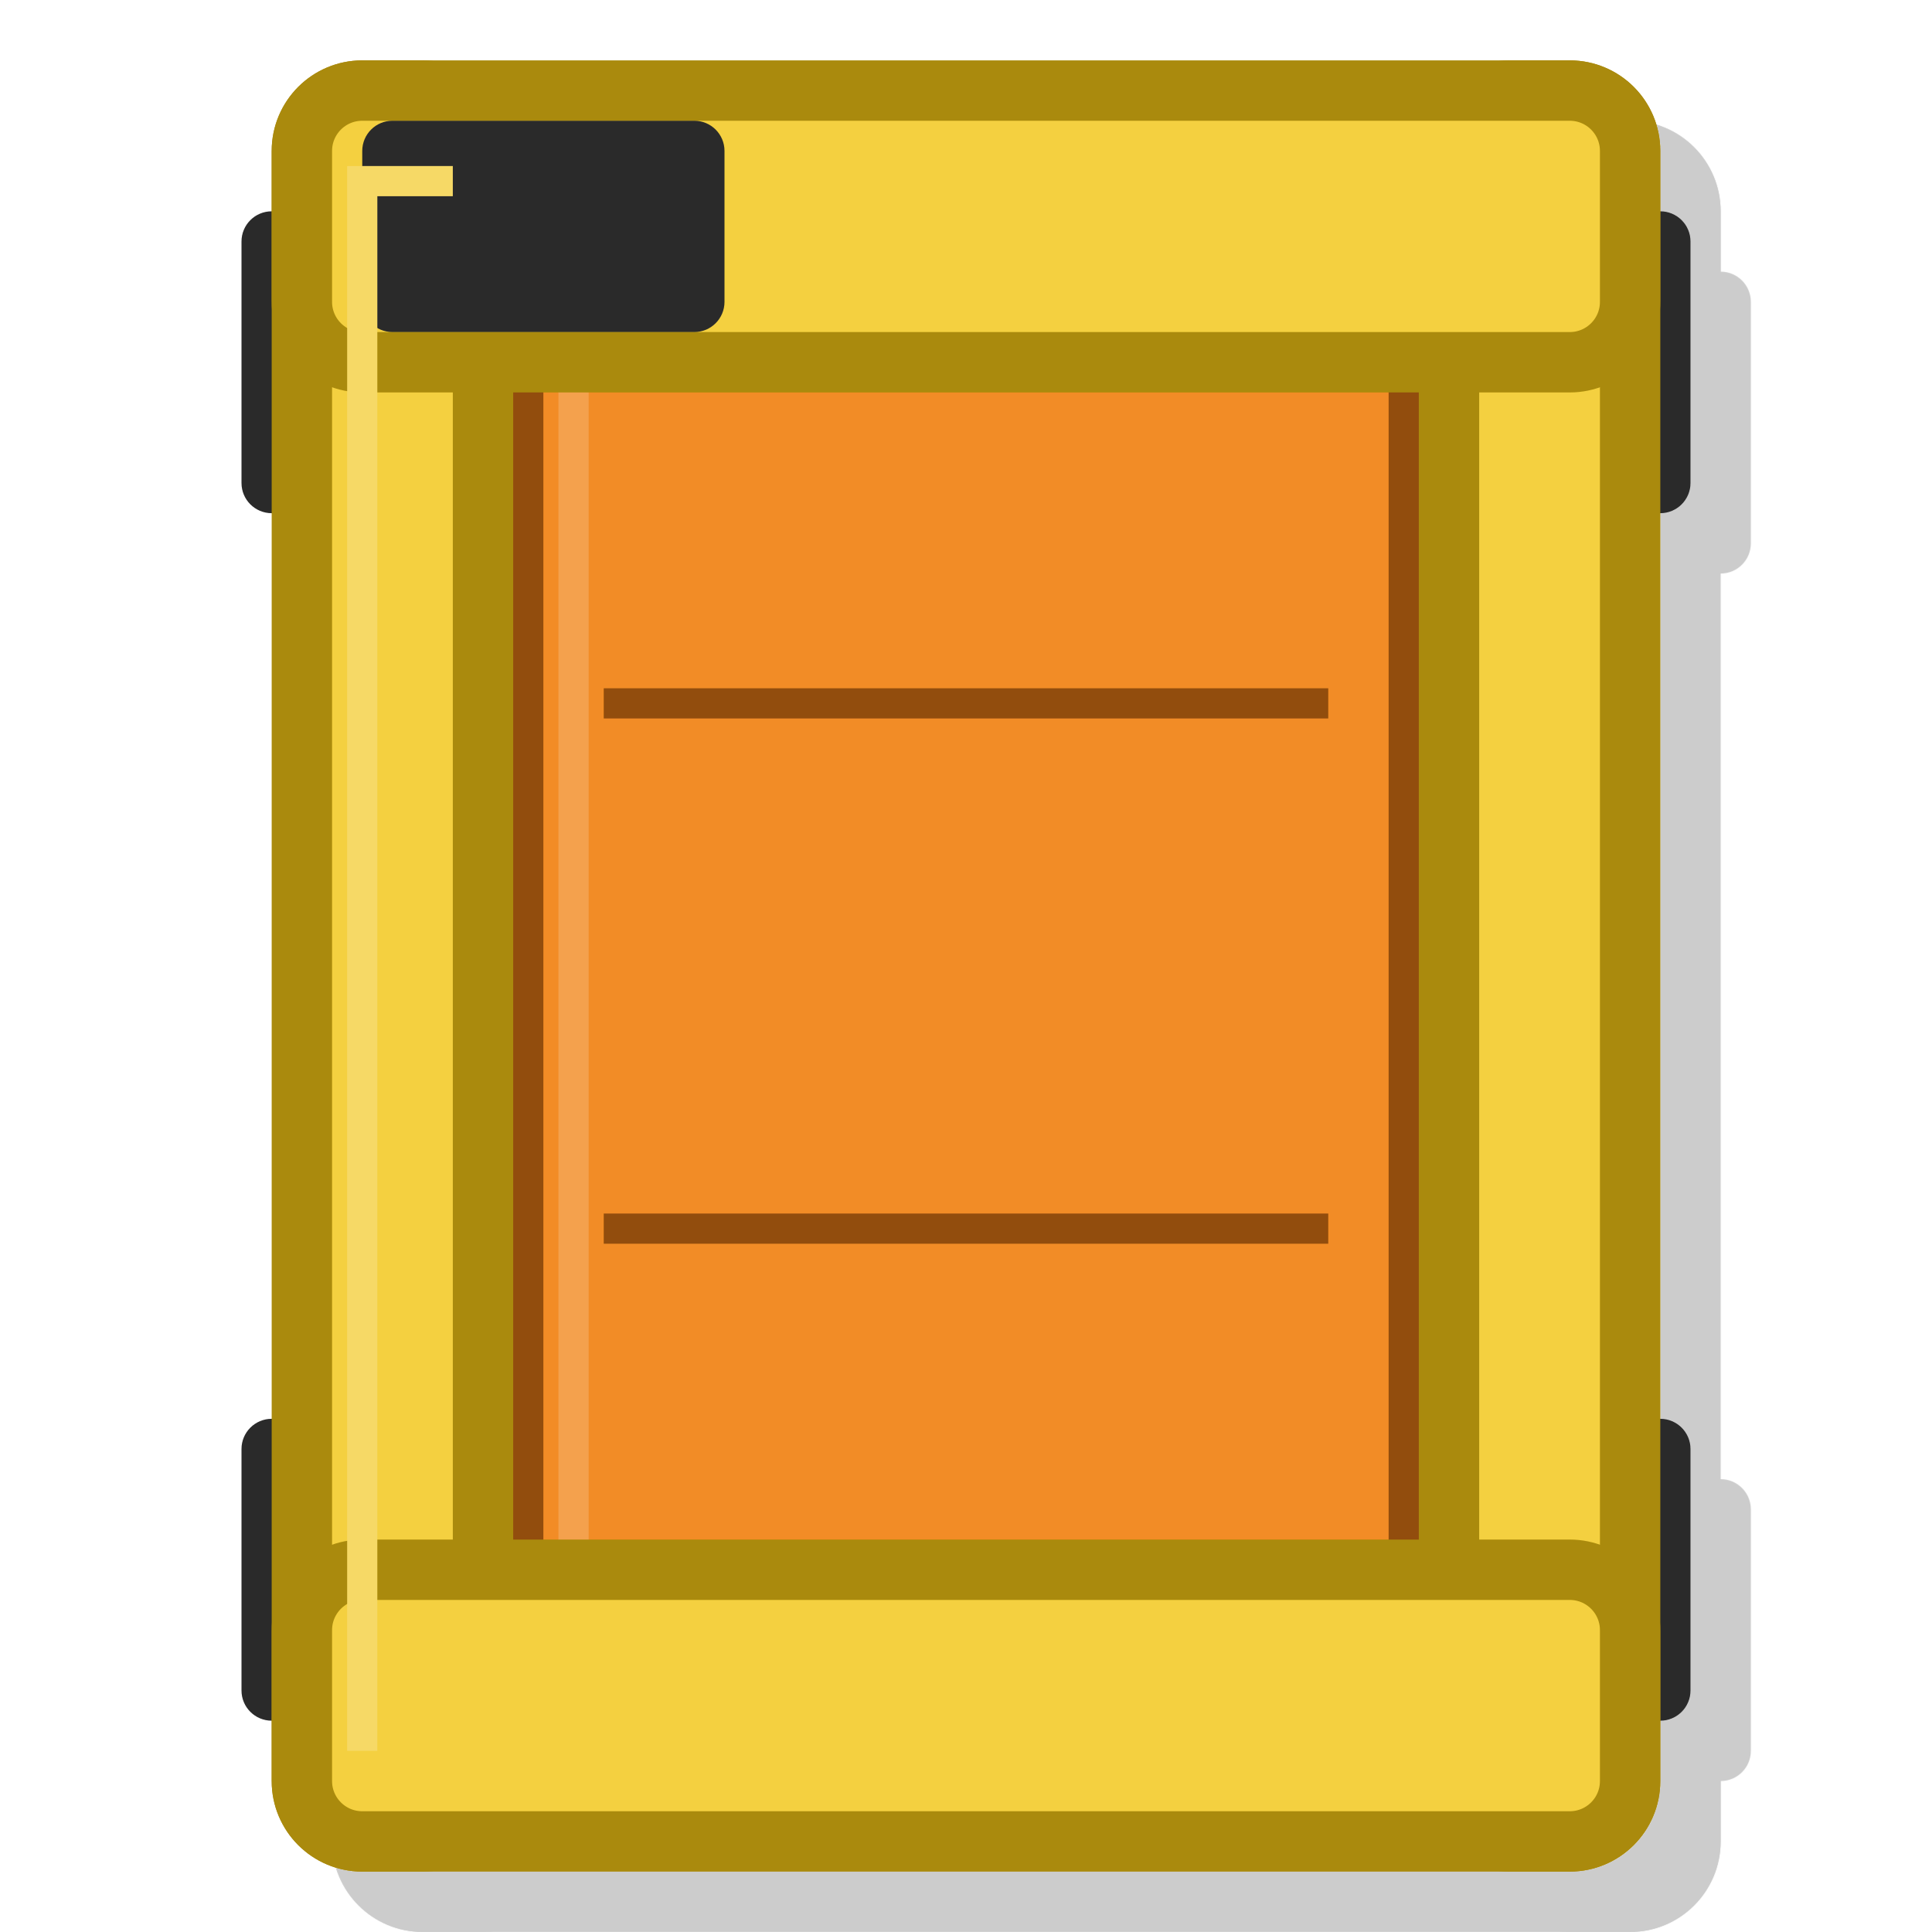
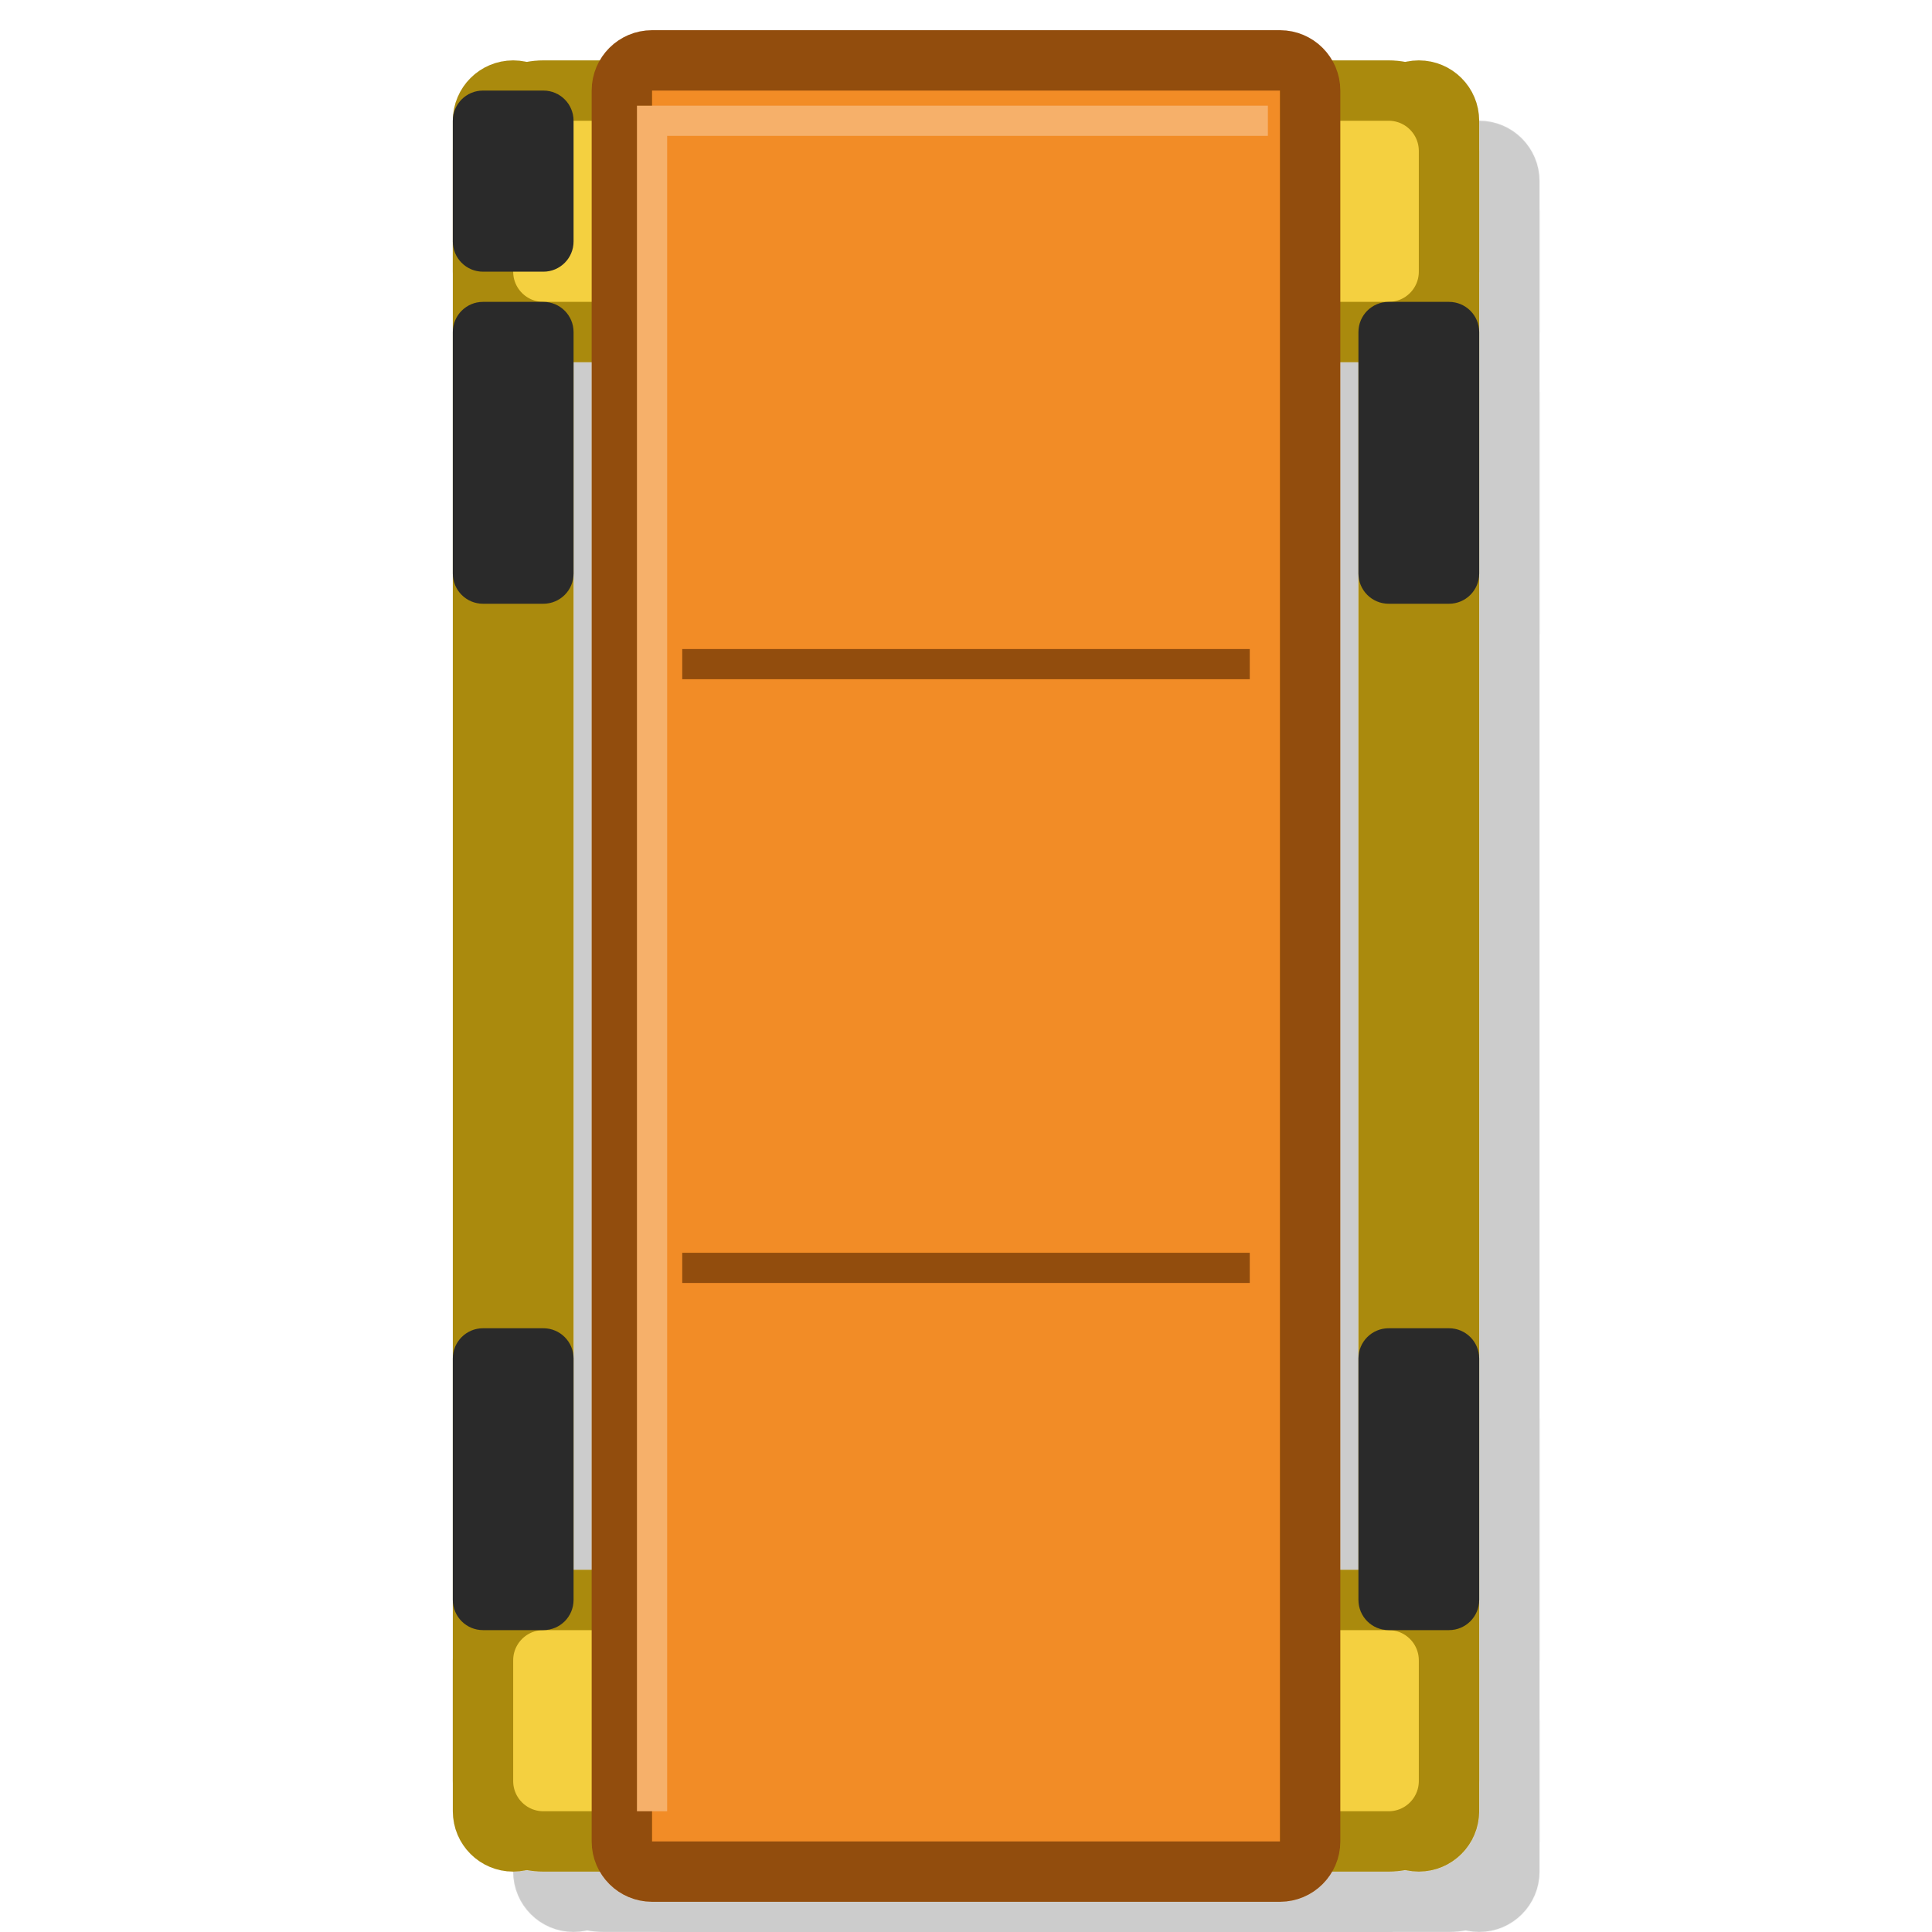
<svg xmlns="http://www.w3.org/2000/svg" width="64" height="64" viewBox="0 0 64 64">
  <defs>
    <filter id="s" x="-10%" y="-10%" width="120%" height="120%">
      <feDropShadow dx="2" dy="2" stdDeviation="0" flood-color="#000" flood-opacity=".2" />
    </filter>
  </defs>
  <g filter="url(#s)">
-     <rect x="17" y="6" width="30" height="52" fill="#F28C28" rx="1" stroke="#924D09" stroke-width="2" />
-     <path d="M20 23.3H44M20 40.7H44" fill="none" stroke="#924D09" stroke-width="1" />
-     <path d="M19 55V8H44" fill="none" stroke="#F4A14E" stroke-width="1" />
-     <rect x="8" y="7" width="4" height="10" fill="#2B2B2B" rx="1" />
-     <rect x="52" y="7" width="4" height="10" fill="#2B2B2B" rx="1" />
-     <rect x="8" y="47" width="4" height="10" fill="#2B2B2B" rx="1" />
-     <rect x="52" y="47" width="4" height="10" fill="#2B2B2B" rx="1" />
-     <rect x="10" y="3" width="6" height="58" fill="#F4D03F" rx="2" stroke="#AA8A0A" stroke-width="2" />
-     <rect x="48" y="3" width="6" height="58" fill="#F4D03F" rx="2" stroke="#AA8A0A" stroke-width="2" />
-     <rect x="10" y="3" width="44" height="9" fill="#F4D03F" rx="2" stroke="#AA8A0A" stroke-width="2" />
-     <rect x="10" y="52" width="44" height="9" fill="#F4D03F" rx="2" stroke="#AA8A0A" stroke-width="2" />
-     <rect x="12" y="4" width="12" height="7" fill="#2B2B2B" rx="1" />
-     <path d="M12 58V6H15" fill="none" stroke="#F6D966" stroke-width="1" />
+     <rect x="16" y="3" width="2" height="58" fill="#F4D03F" rx="1" stroke="#AA8A0A" stroke-width="2" />
+     <rect x="46" y="3" width="2" height="58" fill="#F4D03F" rx="1" stroke="#AA8A0A" stroke-width="2" />
+     <rect x="16" y="3" width="32" height="8" fill="#F4D03F" rx="2" stroke="#AA8A0A" stroke-width="2" />
+     <rect x="16" y="53" width="32" height="8" fill="#F4D03F" rx="2" stroke="#AA8A0A" stroke-width="2" />
+     <rect x="20.6" y="2" width="22.8" height="60" fill="#F28C28" rx="1" stroke="#924D09" stroke-width="2" />
+     <path d="M22.6 22H41.4M22.6 42H41.4" fill="none" stroke="#924D09" stroke-width="1" />
+     <path d="M21.6 60V4H42" fill="none" stroke="#F6B06B" stroke-width="1" />
+     <rect x="15" y="10" width="4" height="10" fill="#2B2B2B" rx="1" />
+     <rect x="45" y="10" width="4" height="10" fill="#2B2B2B" rx="1" />
+     <rect x="15" y="44" width="4" height="10" fill="#2B2B2B" rx="1" />
+     <rect x="45" y="44" width="4" height="10" fill="#2B2B2B" rx="1" />
+     <rect x="15" y="3" width="4" height="6" fill="#2B2B2B" rx="1" />
  </g>
</svg>
